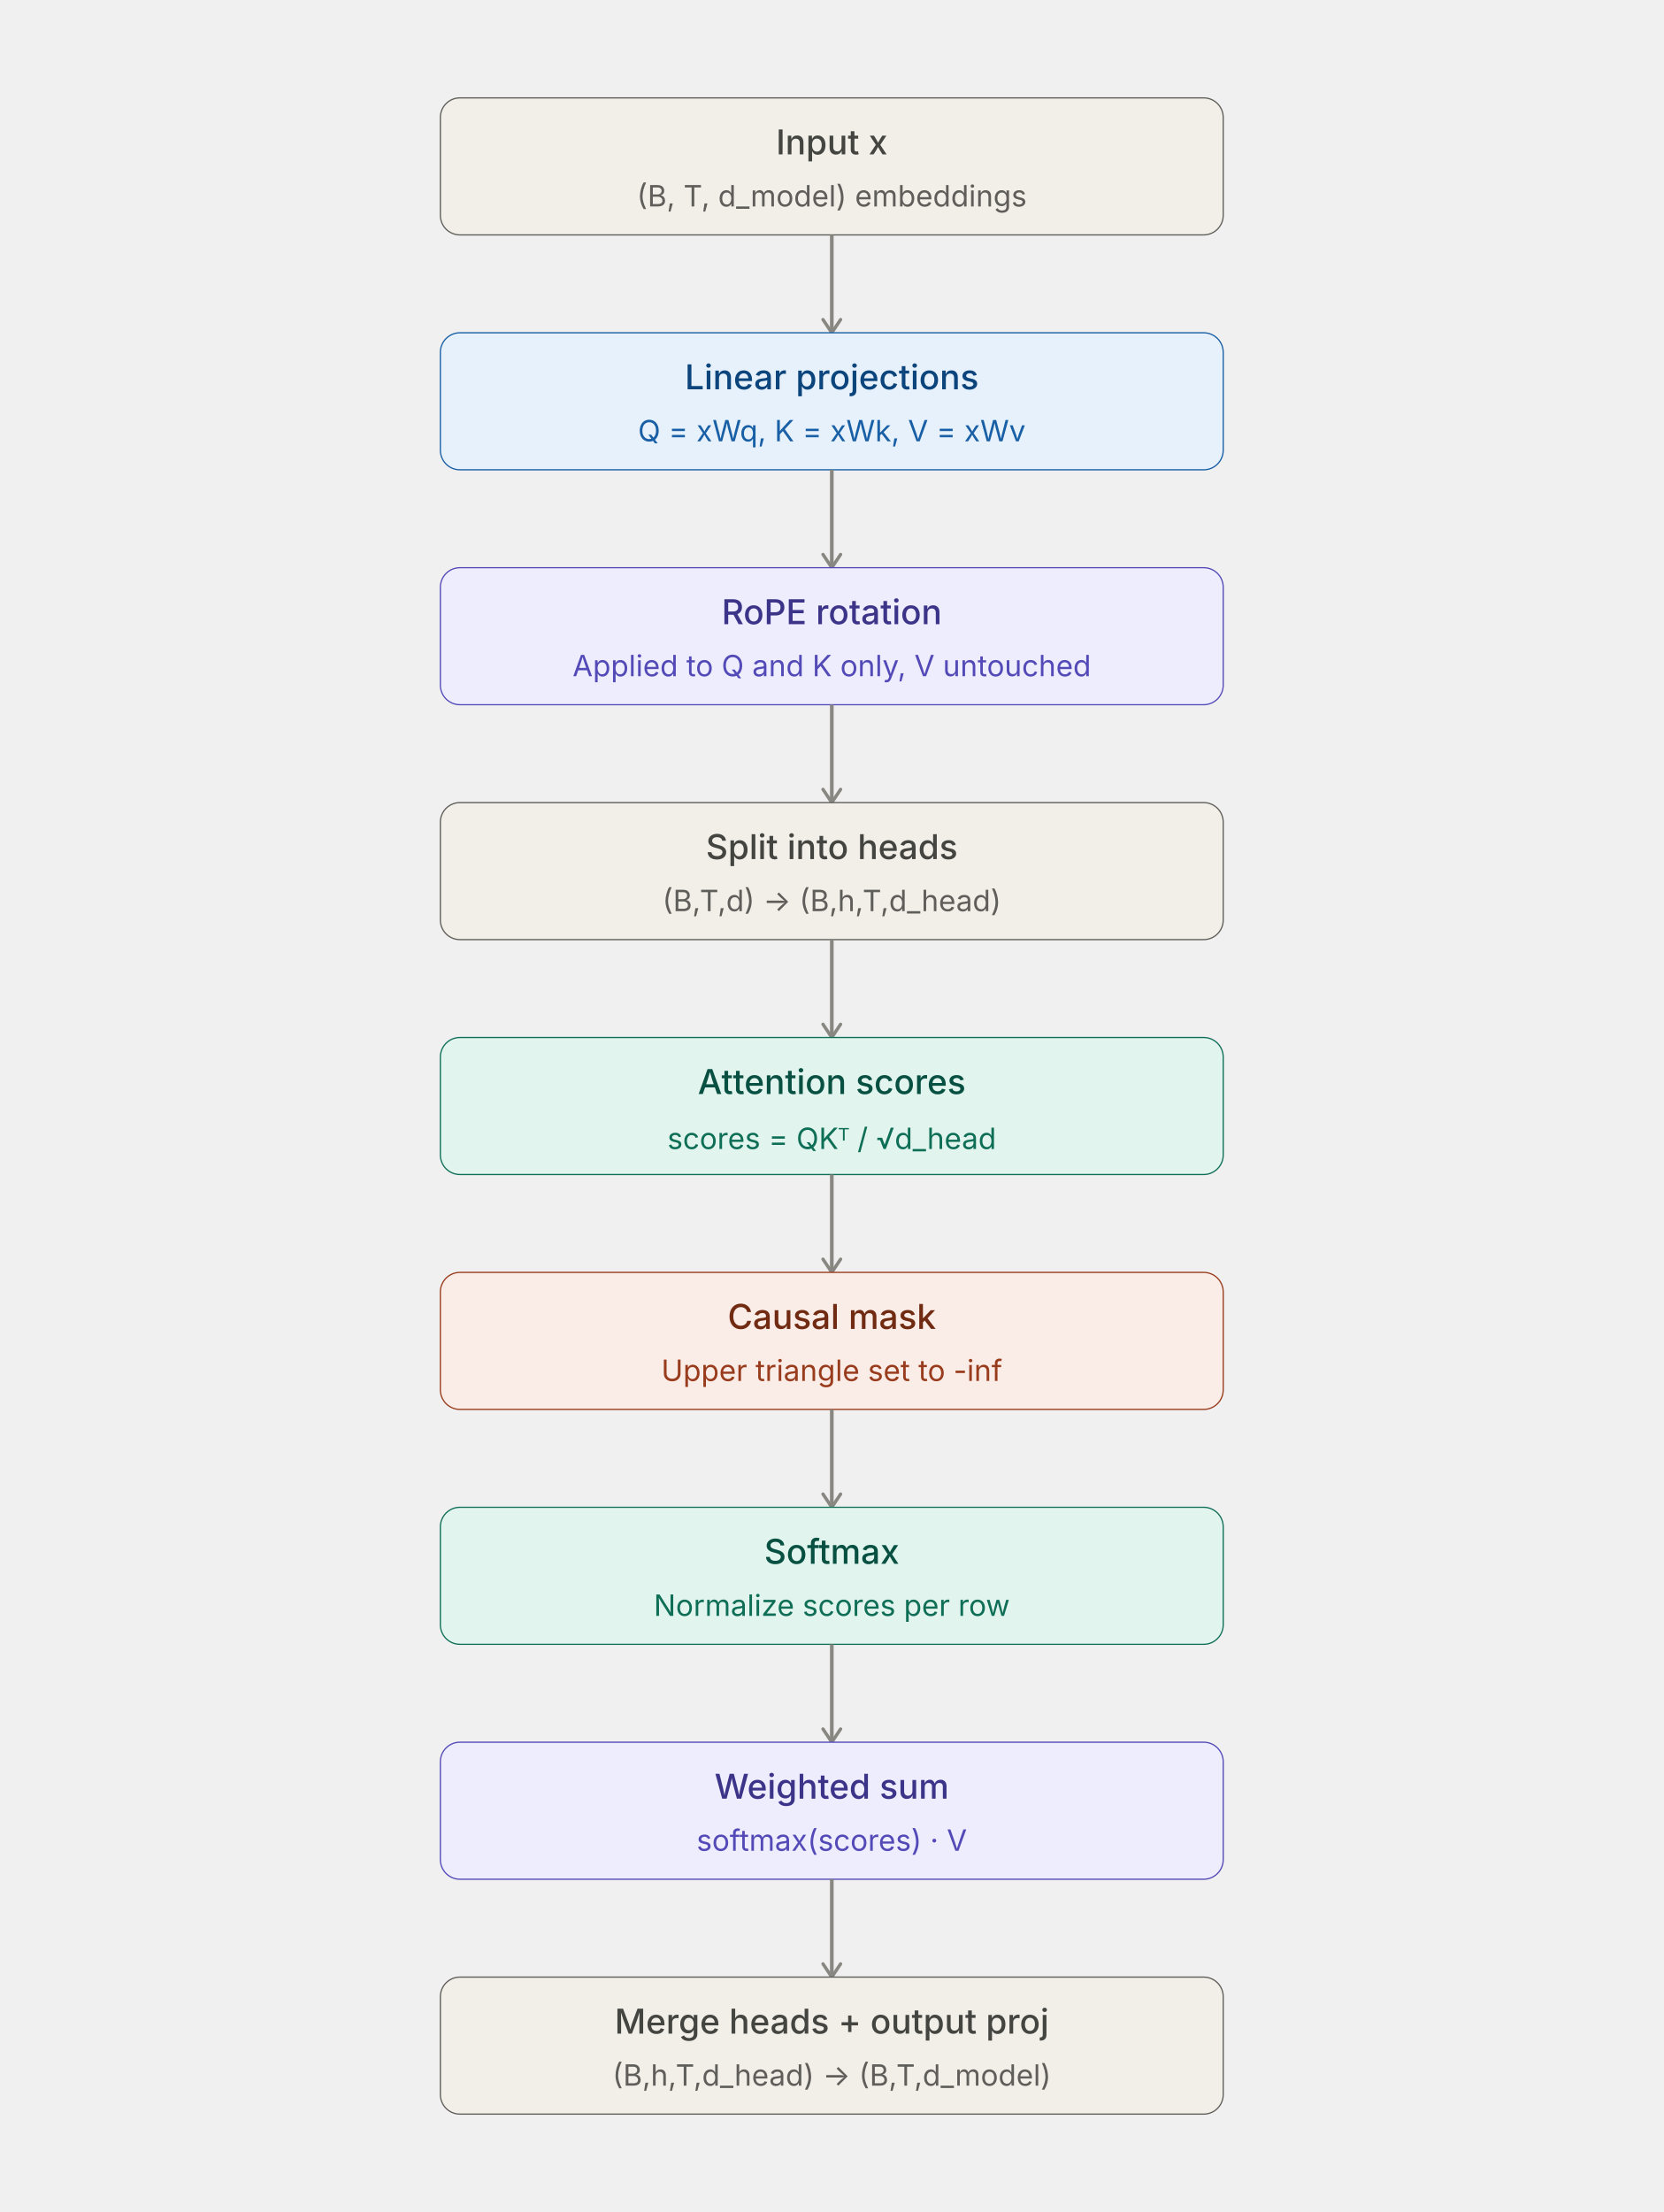
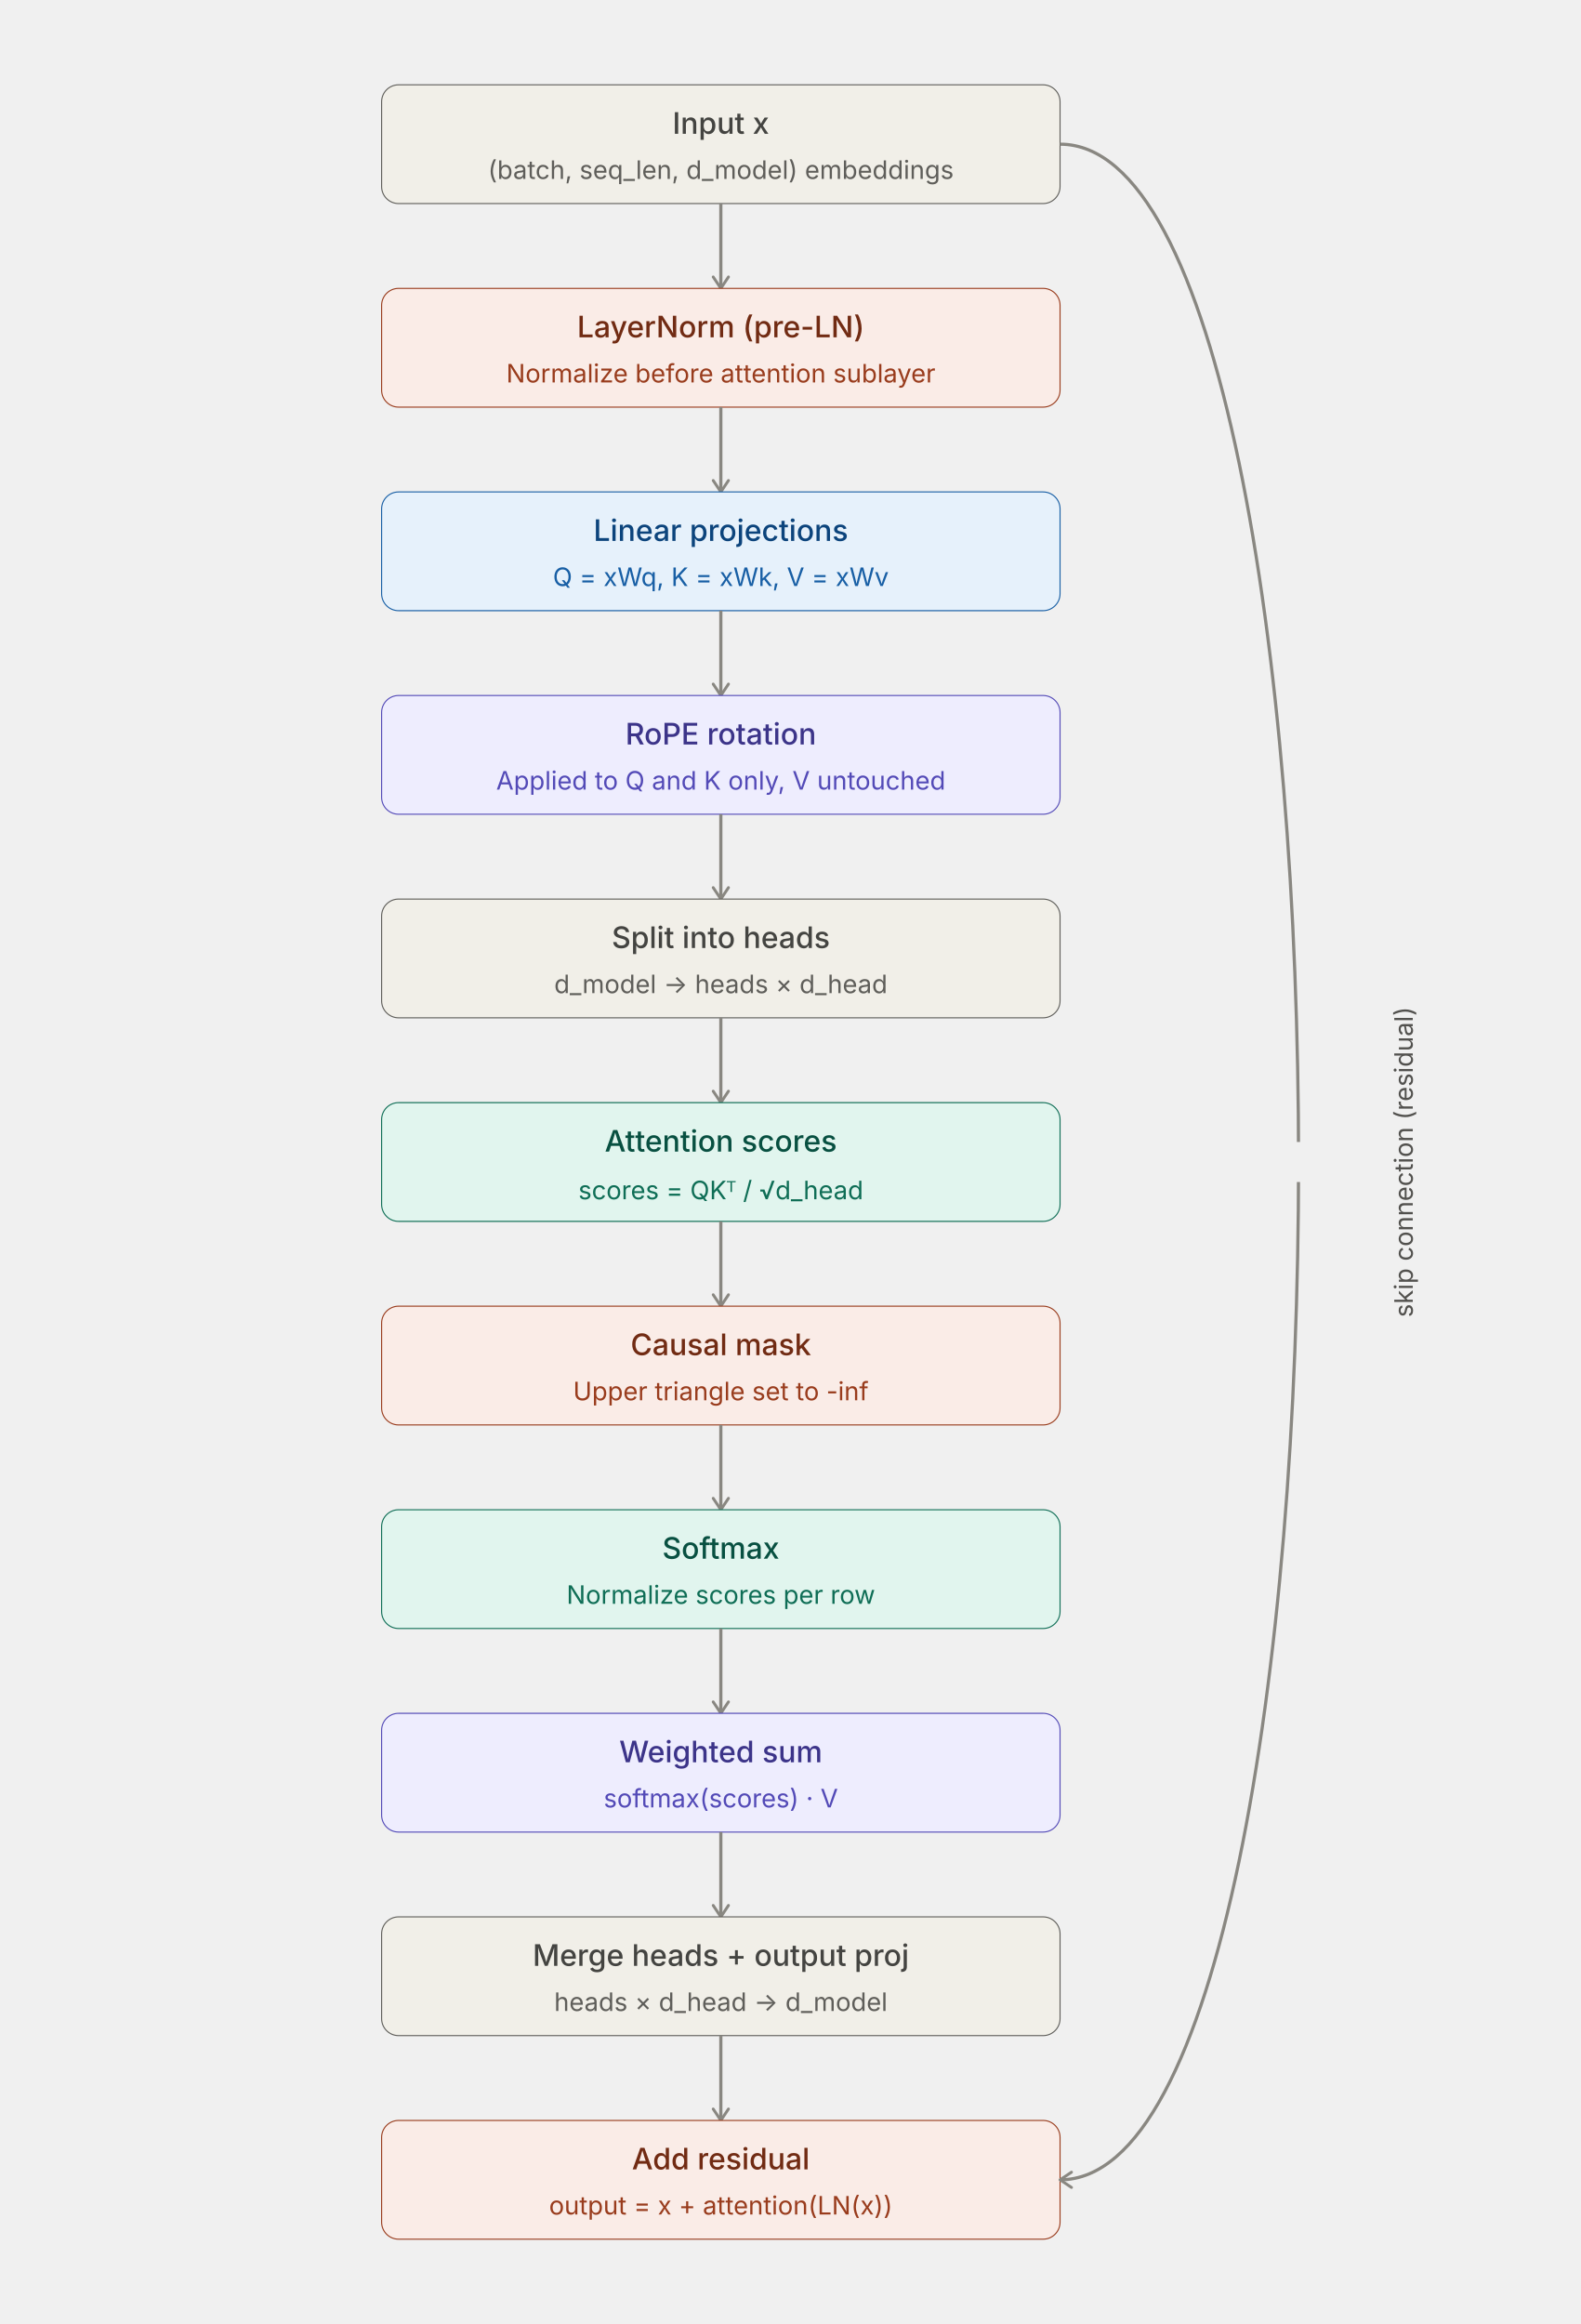
- <svg xmlns="http://www.w3.org/2000/svg" width="100%" viewBox="0 0 680 904" role="img" style="">
+ <svg xmlns="http://www.w3.org/2000/svg" width="100%" viewBox="0 0 745.49 1096" role="img" style="">
  <defs>
    <marker id="arrow" viewBox="0 0 10 10" refX="8" refY="5" markerWidth="6" markerHeight="6" orient="auto-start-reverse">
      <path d="M2 1L8 5L2 9" fill="none" stroke="context-stroke" stroke-width="1.5" stroke-linecap="round" stroke-linejoin="round" />
    </marker>
+     <mask id="imagine-text-gaps-kqbq2b" maskUnits="userSpaceOnUse">
+       <rect x="0" y="0" width="745.49" height="1096" fill="white" />
+       <rect x="312.698" y="47.189" width="54.774" height="21.639" fill="black" rx="2" />
+       <rect x="227.43" y="70.573" width="225.816" height="18.854" fill="black" rx="2" />
+       <rect x="268.253" y="143.189" width="143.493" height="21.639" fill="black" rx="2" />
+       <rect x="234.831" y="166.573" width="210.337" height="20.711" fill="black" rx="2" />
+       <rect x="275.647" y="239.189" width="129.044" height="21.639" fill="black" rx="2" />
+       <rect x="259.704" y="262.573" width="160.593" height="18.854" fill="black" rx="2" />
+       <rect x="290.256" y="335.189" width="99.488" height="21.639" fill="black" rx="2" />
+       <rect x="231.464" y="358.573" width="217.072" height="20.711" fill="black" rx="2" />
+       <rect x="284.829" y="431.189" width="110.679" height="21.639" fill="black" rx="2" />
+       <rect x="260.227" y="454.573" width="159.546" height="18.854" fill="black" rx="2" />
+       <rect x="280.238" y="527.189" width="119.862" height="21.639" fill="black" rx="2" />
+       <rect x="270.473" y="549.645" width="139.054" height="20.711" fill="black" rx="2" />
+       <rect x="294.121" y="623.189" width="92.23" height="21.639" fill="black" rx="2" />
+       <rect x="266.937" y="646.573" width="147.207" height="18.854" fill="black" rx="2" />
+       <rect x="307.845" y="719.189" width="64.48" height="21.639" fill="black" rx="2" />
+       <rect x="264.438" y="742.573" width="151.798" height="18.854" fill="black" rx="2" />
+       <rect x="288.526" y="815.189" width="102.948" height="21.639" fill="black" rx="2" />
+       <rect x="280.626" y="838.573" width="119.626" height="18.854" fill="black" rx="2" />
+       <rect x="248.099" y="911.189" width="183.802" height="21.639" fill="black" rx="2" />
+       <rect x="260.227" y="934.573" width="159.546" height="18.854" fill="black" rx="2" />
+       <rect x="294.206" y="1007.189" width="91.588" height="21.639" fill="black" rx="2" />
+       <rect x="253.112" y="1030.573" width="173.776" height="18.854" fill="black" rx="2" />
+       <rect x="584.506" y="538.573" width="154.989" height="18.854" fill="black" rx="2" />
+     </mask>
  </defs>
  <g style="fill:rgb(0, 0, 0);stroke:none;color:rgb(11, 11, 11);stroke-width:1px;stroke-linecap:butt;stroke-linejoin:miter;opacity:1;font-family:&quot;anthropic-sans&quot;, -apple-system, BlinkMacSystemFont, &quot;Segoe UI&quot;, sans-serif;font-size:16px;font-weight:400;text-anchor:start;dominant-baseline:auto">
    <rect x="180" y="40" width="320" height="56" rx="8" stroke-width="0.5" style="fill:rgb(241, 239, 232);stroke:rgb(95, 94, 90);color:rgb(11, 11, 11);stroke-width:0.5px;stroke-linecap:butt;stroke-linejoin:miter;opacity:1;font-family:&quot;anthropic-sans&quot;, -apple-system, BlinkMacSystemFont, &quot;Segoe UI&quot;, sans-serif;font-size:16px;font-weight:400;text-anchor:start;dominant-baseline:auto" />
    <text x="340" y="58" text-anchor="middle" dominant-baseline="central" style="fill:rgb(68, 68, 65);stroke:none;color:rgb(11, 11, 11);stroke-width:1px;stroke-linecap:butt;stroke-linejoin:miter;opacity:1;font-family:&quot;anthropic-sans&quot;, -apple-system, BlinkMacSystemFont, &quot;Segoe UI&quot;, sans-serif;font-size:14px;font-weight:500;text-anchor:middle;dominant-baseline:central">Input x</text>
-     <text x="340" y="80" text-anchor="middle" dominant-baseline="central" style="fill:rgb(95, 94, 90);stroke:none;color:rgb(11, 11, 11);stroke-width:1px;stroke-linecap:butt;stroke-linejoin:miter;opacity:1;font-family:&quot;anthropic-sans&quot;, -apple-system, BlinkMacSystemFont, &quot;Segoe UI&quot;, sans-serif;font-size:12px;font-weight:400;text-anchor:middle;dominant-baseline:central">(B, T, d_model) embeddings</text>
+     <text x="340" y="80" text-anchor="middle" dominant-baseline="central" style="fill:rgb(95, 94, 90);stroke:none;color:rgb(11, 11, 11);stroke-width:1px;stroke-linecap:butt;stroke-linejoin:miter;opacity:1;font-family:&quot;anthropic-sans&quot;, -apple-system, BlinkMacSystemFont, &quot;Segoe UI&quot;, sans-serif;font-size:12px;font-weight:400;text-anchor:middle;dominant-baseline:central">(batch, seq_len, d_model) embeddings</text>
  </g>
  <line x1="340" y1="96" x2="340" y2="136" marker-end="url(#arrow)" style="fill:none;stroke:rgb(137, 135, 129);color:rgb(11, 11, 11);stroke-width:1.5px;stroke-linecap:butt;stroke-linejoin:miter;opacity:1;font-family:&quot;anthropic-sans&quot;, -apple-system, BlinkMacSystemFont, &quot;Segoe UI&quot;, sans-serif;font-size:16px;font-weight:400;text-anchor:start;dominant-baseline:auto" />
  <g style="fill:rgb(0, 0, 0);stroke:none;color:rgb(11, 11, 11);stroke-width:1px;stroke-linecap:butt;stroke-linejoin:miter;opacity:1;font-family:&quot;anthropic-sans&quot;, -apple-system, BlinkMacSystemFont, &quot;Segoe UI&quot;, sans-serif;font-size:16px;font-weight:400;text-anchor:start;dominant-baseline:auto">
-     <rect x="180" y="136" width="320" height="56" rx="8" stroke-width="0.5" style="fill:rgb(230, 241, 251);stroke:rgb(24, 95, 165);color:rgb(11, 11, 11);stroke-width:0.5px;stroke-linecap:butt;stroke-linejoin:miter;opacity:1;font-family:&quot;anthropic-sans&quot;, -apple-system, BlinkMacSystemFont, &quot;Segoe UI&quot;, sans-serif;font-size:16px;font-weight:400;text-anchor:start;dominant-baseline:auto" />
-     <text x="340" y="154" text-anchor="middle" dominant-baseline="central" style="fill:rgb(12, 68, 124);stroke:none;color:rgb(11, 11, 11);stroke-width:1px;stroke-linecap:butt;stroke-linejoin:miter;opacity:1;font-family:&quot;anthropic-sans&quot;, -apple-system, BlinkMacSystemFont, &quot;Segoe UI&quot;, sans-serif;font-size:14px;font-weight:500;text-anchor:middle;dominant-baseline:central">Linear projections</text>
-     <text x="340" y="176" text-anchor="middle" dominant-baseline="central" style="fill:rgb(24, 95, 165);stroke:none;color:rgb(11, 11, 11);stroke-width:1px;stroke-linecap:butt;stroke-linejoin:miter;opacity:1;font-family:&quot;anthropic-sans&quot;, -apple-system, BlinkMacSystemFont, &quot;Segoe UI&quot;, sans-serif;font-size:12px;font-weight:400;text-anchor:middle;dominant-baseline:central">Q = xWq, K = xWk, V = xWv</text>
+     <rect x="180" y="136" width="320" height="56" rx="8" stroke-width="0.5" style="fill:rgb(250, 236, 231);stroke:rgb(153, 60, 29);color:rgb(11, 11, 11);stroke-width:0.5px;stroke-linecap:butt;stroke-linejoin:miter;opacity:1;font-family:&quot;anthropic-sans&quot;, -apple-system, BlinkMacSystemFont, &quot;Segoe UI&quot;, sans-serif;font-size:16px;font-weight:400;text-anchor:start;dominant-baseline:auto" />
+     <text x="340" y="154" text-anchor="middle" dominant-baseline="central" style="fill:rgb(113, 43, 19);stroke:none;color:rgb(11, 11, 11);stroke-width:1px;stroke-linecap:butt;stroke-linejoin:miter;opacity:1;font-family:&quot;anthropic-sans&quot;, -apple-system, BlinkMacSystemFont, &quot;Segoe UI&quot;, sans-serif;font-size:14px;font-weight:500;text-anchor:middle;dominant-baseline:central">LayerNorm (pre-LN)</text>
+     <text x="340" y="176" text-anchor="middle" dominant-baseline="central" style="fill:rgb(153, 60, 29);stroke:none;color:rgb(11, 11, 11);stroke-width:1px;stroke-linecap:butt;stroke-linejoin:miter;opacity:1;font-family:&quot;anthropic-sans&quot;, -apple-system, BlinkMacSystemFont, &quot;Segoe UI&quot;, sans-serif;font-size:12px;font-weight:400;text-anchor:middle;dominant-baseline:central">Normalize before attention sublayer</text>
  </g>
  <line x1="340" y1="192" x2="340" y2="232" marker-end="url(#arrow)" style="fill:none;stroke:rgb(137, 135, 129);color:rgb(11, 11, 11);stroke-width:1.5px;stroke-linecap:butt;stroke-linejoin:miter;opacity:1;font-family:&quot;anthropic-sans&quot;, -apple-system, BlinkMacSystemFont, &quot;Segoe UI&quot;, sans-serif;font-size:16px;font-weight:400;text-anchor:start;dominant-baseline:auto" />
  <g style="fill:rgb(0, 0, 0);stroke:none;color:rgb(11, 11, 11);stroke-width:1px;stroke-linecap:butt;stroke-linejoin:miter;opacity:1;font-family:&quot;anthropic-sans&quot;, -apple-system, BlinkMacSystemFont, &quot;Segoe UI&quot;, sans-serif;font-size:16px;font-weight:400;text-anchor:start;dominant-baseline:auto">
-     <rect x="180" y="232" width="320" height="56" rx="8" stroke-width="0.5" style="fill:rgb(238, 237, 254);stroke:rgb(83, 74, 183);color:rgb(11, 11, 11);stroke-width:0.5px;stroke-linecap:butt;stroke-linejoin:miter;opacity:1;font-family:&quot;anthropic-sans&quot;, -apple-system, BlinkMacSystemFont, &quot;Segoe UI&quot;, sans-serif;font-size:16px;font-weight:400;text-anchor:start;dominant-baseline:auto" />
-     <text x="340" y="250" text-anchor="middle" dominant-baseline="central" style="fill:rgb(60, 52, 137);stroke:none;color:rgb(11, 11, 11);stroke-width:1px;stroke-linecap:butt;stroke-linejoin:miter;opacity:1;font-family:&quot;anthropic-sans&quot;, -apple-system, BlinkMacSystemFont, &quot;Segoe UI&quot;, sans-serif;font-size:14px;font-weight:500;text-anchor:middle;dominant-baseline:central">RoPE rotation</text>
-     <text x="340" y="272" text-anchor="middle" dominant-baseline="central" style="fill:rgb(83, 74, 183);stroke:none;color:rgb(11, 11, 11);stroke-width:1px;stroke-linecap:butt;stroke-linejoin:miter;opacity:1;font-family:&quot;anthropic-sans&quot;, -apple-system, BlinkMacSystemFont, &quot;Segoe UI&quot;, sans-serif;font-size:12px;font-weight:400;text-anchor:middle;dominant-baseline:central">Applied to Q and K only, V untouched</text>
+     <rect x="180" y="232" width="320" height="56" rx="8" stroke-width="0.5" style="fill:rgb(230, 241, 251);stroke:rgb(24, 95, 165);color:rgb(11, 11, 11);stroke-width:0.5px;stroke-linecap:butt;stroke-linejoin:miter;opacity:1;font-family:&quot;anthropic-sans&quot;, -apple-system, BlinkMacSystemFont, &quot;Segoe UI&quot;, sans-serif;font-size:16px;font-weight:400;text-anchor:start;dominant-baseline:auto" />
+     <text x="340" y="250" text-anchor="middle" dominant-baseline="central" style="fill:rgb(12, 68, 124);stroke:none;color:rgb(11, 11, 11);stroke-width:1px;stroke-linecap:butt;stroke-linejoin:miter;opacity:1;font-family:&quot;anthropic-sans&quot;, -apple-system, BlinkMacSystemFont, &quot;Segoe UI&quot;, sans-serif;font-size:14px;font-weight:500;text-anchor:middle;dominant-baseline:central">Linear projections</text>
+     <text x="340" y="272" text-anchor="middle" dominant-baseline="central" style="fill:rgb(24, 95, 165);stroke:none;color:rgb(11, 11, 11);stroke-width:1px;stroke-linecap:butt;stroke-linejoin:miter;opacity:1;font-family:&quot;anthropic-sans&quot;, -apple-system, BlinkMacSystemFont, &quot;Segoe UI&quot;, sans-serif;font-size:12px;font-weight:400;text-anchor:middle;dominant-baseline:central">Q = xWq, K = xWk, V = xWv</text>
  </g>
  <line x1="340" y1="288" x2="340" y2="328" marker-end="url(#arrow)" style="fill:none;stroke:rgb(137, 135, 129);color:rgb(11, 11, 11);stroke-width:1.5px;stroke-linecap:butt;stroke-linejoin:miter;opacity:1;font-family:&quot;anthropic-sans&quot;, -apple-system, BlinkMacSystemFont, &quot;Segoe UI&quot;, sans-serif;font-size:16px;font-weight:400;text-anchor:start;dominant-baseline:auto" />
  <g style="fill:rgb(0, 0, 0);stroke:none;color:rgb(11, 11, 11);stroke-width:1px;stroke-linecap:butt;stroke-linejoin:miter;opacity:1;font-family:&quot;anthropic-sans&quot;, -apple-system, BlinkMacSystemFont, &quot;Segoe UI&quot;, sans-serif;font-size:16px;font-weight:400;text-anchor:start;dominant-baseline:auto">
-     <rect x="180" y="328" width="320" height="56" rx="8" stroke-width="0.5" style="fill:rgb(241, 239, 232);stroke:rgb(95, 94, 90);color:rgb(11, 11, 11);stroke-width:0.5px;stroke-linecap:butt;stroke-linejoin:miter;opacity:1;font-family:&quot;anthropic-sans&quot;, -apple-system, BlinkMacSystemFont, &quot;Segoe UI&quot;, sans-serif;font-size:16px;font-weight:400;text-anchor:start;dominant-baseline:auto" />
-     <text x="340" y="346" text-anchor="middle" dominant-baseline="central" style="fill:rgb(68, 68, 65);stroke:none;color:rgb(11, 11, 11);stroke-width:1px;stroke-linecap:butt;stroke-linejoin:miter;opacity:1;font-family:&quot;anthropic-sans&quot;, -apple-system, BlinkMacSystemFont, &quot;Segoe UI&quot;, sans-serif;font-size:14px;font-weight:500;text-anchor:middle;dominant-baseline:central">Split into heads</text>
-     <text x="340" y="368" text-anchor="middle" dominant-baseline="central" style="fill:rgb(95, 94, 90);stroke:none;color:rgb(11, 11, 11);stroke-width:1px;stroke-linecap:butt;stroke-linejoin:miter;opacity:1;font-family:&quot;anthropic-sans&quot;, -apple-system, BlinkMacSystemFont, &quot;Segoe UI&quot;, sans-serif;font-size:12px;font-weight:400;text-anchor:middle;dominant-baseline:central">(B,T,d) → (B,h,T,d_head)</text>
+     <rect x="180" y="328" width="320" height="56" rx="8" stroke-width="0.5" style="fill:rgb(238, 237, 254);stroke:rgb(83, 74, 183);color:rgb(11, 11, 11);stroke-width:0.5px;stroke-linecap:butt;stroke-linejoin:miter;opacity:1;font-family:&quot;anthropic-sans&quot;, -apple-system, BlinkMacSystemFont, &quot;Segoe UI&quot;, sans-serif;font-size:16px;font-weight:400;text-anchor:start;dominant-baseline:auto" />
+     <text x="340" y="346" text-anchor="middle" dominant-baseline="central" style="fill:rgb(60, 52, 137);stroke:none;color:rgb(11, 11, 11);stroke-width:1px;stroke-linecap:butt;stroke-linejoin:miter;opacity:1;font-family:&quot;anthropic-sans&quot;, -apple-system, BlinkMacSystemFont, &quot;Segoe UI&quot;, sans-serif;font-size:14px;font-weight:500;text-anchor:middle;dominant-baseline:central">RoPE rotation</text>
+     <text x="340" y="368" text-anchor="middle" dominant-baseline="central" style="fill:rgb(83, 74, 183);stroke:none;color:rgb(11, 11, 11);stroke-width:1px;stroke-linecap:butt;stroke-linejoin:miter;opacity:1;font-family:&quot;anthropic-sans&quot;, -apple-system, BlinkMacSystemFont, &quot;Segoe UI&quot;, sans-serif;font-size:12px;font-weight:400;text-anchor:middle;dominant-baseline:central">Applied to Q and K only, V untouched</text>
  </g>
  <line x1="340" y1="384" x2="340" y2="424" marker-end="url(#arrow)" style="fill:none;stroke:rgb(137, 135, 129);color:rgb(11, 11, 11);stroke-width:1.5px;stroke-linecap:butt;stroke-linejoin:miter;opacity:1;font-family:&quot;anthropic-sans&quot;, -apple-system, BlinkMacSystemFont, &quot;Segoe UI&quot;, sans-serif;font-size:16px;font-weight:400;text-anchor:start;dominant-baseline:auto" />
  <g style="fill:rgb(0, 0, 0);stroke:none;color:rgb(11, 11, 11);stroke-width:1px;stroke-linecap:butt;stroke-linejoin:miter;opacity:1;font-family:&quot;anthropic-sans&quot;, -apple-system, BlinkMacSystemFont, &quot;Segoe UI&quot;, sans-serif;font-size:16px;font-weight:400;text-anchor:start;dominant-baseline:auto">
-     <rect x="180" y="424" width="320" height="56" rx="8" stroke-width="0.5" style="fill:rgb(225, 245, 238);stroke:rgb(15, 110, 86);color:rgb(11, 11, 11);stroke-width:0.5px;stroke-linecap:butt;stroke-linejoin:miter;opacity:1;font-family:&quot;anthropic-sans&quot;, -apple-system, BlinkMacSystemFont, &quot;Segoe UI&quot;, sans-serif;font-size:16px;font-weight:400;text-anchor:start;dominant-baseline:auto" />
-     <text x="340" y="442" text-anchor="middle" dominant-baseline="central" style="fill:rgb(8, 80, 65);stroke:none;color:rgb(11, 11, 11);stroke-width:1px;stroke-linecap:butt;stroke-linejoin:miter;opacity:1;font-family:&quot;anthropic-sans&quot;, -apple-system, BlinkMacSystemFont, &quot;Segoe UI&quot;, sans-serif;font-size:14px;font-weight:500;text-anchor:middle;dominant-baseline:central">Attention scores</text>
-     <text x="340" y="464" text-anchor="middle" dominant-baseline="central" style="fill:rgb(15, 110, 86);stroke:none;color:rgb(11, 11, 11);stroke-width:1px;stroke-linecap:butt;stroke-linejoin:miter;opacity:1;font-family:&quot;anthropic-sans&quot;, -apple-system, BlinkMacSystemFont, &quot;Segoe UI&quot;, sans-serif;font-size:12px;font-weight:400;text-anchor:middle;dominant-baseline:central">scores = QKᵀ / √d_head</text>
+     <rect x="180" y="424" width="320" height="56" rx="8" stroke-width="0.5" style="fill:rgb(241, 239, 232);stroke:rgb(95, 94, 90);color:rgb(11, 11, 11);stroke-width:0.5px;stroke-linecap:butt;stroke-linejoin:miter;opacity:1;font-family:&quot;anthropic-sans&quot;, -apple-system, BlinkMacSystemFont, &quot;Segoe UI&quot;, sans-serif;font-size:16px;font-weight:400;text-anchor:start;dominant-baseline:auto" />
+     <text x="340" y="442" text-anchor="middle" dominant-baseline="central" style="fill:rgb(68, 68, 65);stroke:none;color:rgb(11, 11, 11);stroke-width:1px;stroke-linecap:butt;stroke-linejoin:miter;opacity:1;font-family:&quot;anthropic-sans&quot;, -apple-system, BlinkMacSystemFont, &quot;Segoe UI&quot;, sans-serif;font-size:14px;font-weight:500;text-anchor:middle;dominant-baseline:central">Split into heads</text>
+     <text x="340" y="464" text-anchor="middle" dominant-baseline="central" style="fill:rgb(95, 94, 90);stroke:none;color:rgb(11, 11, 11);stroke-width:1px;stroke-linecap:butt;stroke-linejoin:miter;opacity:1;font-family:&quot;anthropic-sans&quot;, -apple-system, BlinkMacSystemFont, &quot;Segoe UI&quot;, sans-serif;font-size:12px;font-weight:400;text-anchor:middle;dominant-baseline:central">d_model → heads × d_head</text>
  </g>
  <line x1="340" y1="480" x2="340" y2="520" marker-end="url(#arrow)" style="fill:none;stroke:rgb(137, 135, 129);color:rgb(11, 11, 11);stroke-width:1.5px;stroke-linecap:butt;stroke-linejoin:miter;opacity:1;font-family:&quot;anthropic-sans&quot;, -apple-system, BlinkMacSystemFont, &quot;Segoe UI&quot;, sans-serif;font-size:16px;font-weight:400;text-anchor:start;dominant-baseline:auto" />
  <g style="fill:rgb(0, 0, 0);stroke:none;color:rgb(11, 11, 11);stroke-width:1px;stroke-linecap:butt;stroke-linejoin:miter;opacity:1;font-family:&quot;anthropic-sans&quot;, -apple-system, BlinkMacSystemFont, &quot;Segoe UI&quot;, sans-serif;font-size:16px;font-weight:400;text-anchor:start;dominant-baseline:auto">
-     <rect x="180" y="520" width="320" height="56" rx="8" stroke-width="0.5" style="fill:rgb(250, 236, 231);stroke:rgb(153, 60, 29);color:rgb(11, 11, 11);stroke-width:0.5px;stroke-linecap:butt;stroke-linejoin:miter;opacity:1;font-family:&quot;anthropic-sans&quot;, -apple-system, BlinkMacSystemFont, &quot;Segoe UI&quot;, sans-serif;font-size:16px;font-weight:400;text-anchor:start;dominant-baseline:auto" />
-     <text x="340" y="538" text-anchor="middle" dominant-baseline="central" style="fill:rgb(113, 43, 19);stroke:none;color:rgb(11, 11, 11);stroke-width:1px;stroke-linecap:butt;stroke-linejoin:miter;opacity:1;font-family:&quot;anthropic-sans&quot;, -apple-system, BlinkMacSystemFont, &quot;Segoe UI&quot;, sans-serif;font-size:14px;font-weight:500;text-anchor:middle;dominant-baseline:central">Causal mask</text>
-     <text x="340" y="560" text-anchor="middle" dominant-baseline="central" style="fill:rgb(153, 60, 29);stroke:none;color:rgb(11, 11, 11);stroke-width:1px;stroke-linecap:butt;stroke-linejoin:miter;opacity:1;font-family:&quot;anthropic-sans&quot;, -apple-system, BlinkMacSystemFont, &quot;Segoe UI&quot;, sans-serif;font-size:12px;font-weight:400;text-anchor:middle;dominant-baseline:central">Upper triangle set to -inf</text>
+     <rect x="180" y="520" width="320" height="56" rx="8" stroke-width="0.5" style="fill:rgb(225, 245, 238);stroke:rgb(15, 110, 86);color:rgb(11, 11, 11);stroke-width:0.5px;stroke-linecap:butt;stroke-linejoin:miter;opacity:1;font-family:&quot;anthropic-sans&quot;, -apple-system, BlinkMacSystemFont, &quot;Segoe UI&quot;, sans-serif;font-size:16px;font-weight:400;text-anchor:start;dominant-baseline:auto" />
+     <text x="340" y="538" text-anchor="middle" dominant-baseline="central" style="fill:rgb(8, 80, 65);stroke:none;color:rgb(11, 11, 11);stroke-width:1px;stroke-linecap:butt;stroke-linejoin:miter;opacity:1;font-family:&quot;anthropic-sans&quot;, -apple-system, BlinkMacSystemFont, &quot;Segoe UI&quot;, sans-serif;font-size:14px;font-weight:500;text-anchor:middle;dominant-baseline:central">Attention scores</text>
+     <text x="340" y="560" text-anchor="middle" dominant-baseline="central" style="fill:rgb(15, 110, 86);stroke:none;color:rgb(11, 11, 11);stroke-width:1px;stroke-linecap:butt;stroke-linejoin:miter;opacity:1;font-family:&quot;anthropic-sans&quot;, -apple-system, BlinkMacSystemFont, &quot;Segoe UI&quot;, sans-serif;font-size:12px;font-weight:400;text-anchor:middle;dominant-baseline:central">scores = QKᵀ / √d_head</text>
  </g>
  <line x1="340" y1="576" x2="340" y2="616" marker-end="url(#arrow)" style="fill:none;stroke:rgb(137, 135, 129);color:rgb(11, 11, 11);stroke-width:1.5px;stroke-linecap:butt;stroke-linejoin:miter;opacity:1;font-family:&quot;anthropic-sans&quot;, -apple-system, BlinkMacSystemFont, &quot;Segoe UI&quot;, sans-serif;font-size:16px;font-weight:400;text-anchor:start;dominant-baseline:auto" />
  <g style="fill:rgb(0, 0, 0);stroke:none;color:rgb(11, 11, 11);stroke-width:1px;stroke-linecap:butt;stroke-linejoin:miter;opacity:1;font-family:&quot;anthropic-sans&quot;, -apple-system, BlinkMacSystemFont, &quot;Segoe UI&quot;, sans-serif;font-size:16px;font-weight:400;text-anchor:start;dominant-baseline:auto">
-     <rect x="180" y="616" width="320" height="56" rx="8" stroke-width="0.5" style="fill:rgb(225, 245, 238);stroke:rgb(15, 110, 86);color:rgb(11, 11, 11);stroke-width:0.5px;stroke-linecap:butt;stroke-linejoin:miter;opacity:1;font-family:&quot;anthropic-sans&quot;, -apple-system, BlinkMacSystemFont, &quot;Segoe UI&quot;, sans-serif;font-size:16px;font-weight:400;text-anchor:start;dominant-baseline:auto" />
-     <text x="340" y="634" text-anchor="middle" dominant-baseline="central" style="fill:rgb(8, 80, 65);stroke:none;color:rgb(11, 11, 11);stroke-width:1px;stroke-linecap:butt;stroke-linejoin:miter;opacity:1;font-family:&quot;anthropic-sans&quot;, -apple-system, BlinkMacSystemFont, &quot;Segoe UI&quot;, sans-serif;font-size:14px;font-weight:500;text-anchor:middle;dominant-baseline:central">Softmax</text>
-     <text x="340" y="656" text-anchor="middle" dominant-baseline="central" style="fill:rgb(15, 110, 86);stroke:none;color:rgb(11, 11, 11);stroke-width:1px;stroke-linecap:butt;stroke-linejoin:miter;opacity:1;font-family:&quot;anthropic-sans&quot;, -apple-system, BlinkMacSystemFont, &quot;Segoe UI&quot;, sans-serif;font-size:12px;font-weight:400;text-anchor:middle;dominant-baseline:central">Normalize scores per row</text>
+     <rect x="180" y="616" width="320" height="56" rx="8" stroke-width="0.5" style="fill:rgb(250, 236, 231);stroke:rgb(153, 60, 29);color:rgb(11, 11, 11);stroke-width:0.5px;stroke-linecap:butt;stroke-linejoin:miter;opacity:1;font-family:&quot;anthropic-sans&quot;, -apple-system, BlinkMacSystemFont, &quot;Segoe UI&quot;, sans-serif;font-size:16px;font-weight:400;text-anchor:start;dominant-baseline:auto" />
+     <text x="340" y="634" text-anchor="middle" dominant-baseline="central" style="fill:rgb(113, 43, 19);stroke:none;color:rgb(11, 11, 11);stroke-width:1px;stroke-linecap:butt;stroke-linejoin:miter;opacity:1;font-family:&quot;anthropic-sans&quot;, -apple-system, BlinkMacSystemFont, &quot;Segoe UI&quot;, sans-serif;font-size:14px;font-weight:500;text-anchor:middle;dominant-baseline:central">Causal mask</text>
+     <text x="340" y="656" text-anchor="middle" dominant-baseline="central" style="fill:rgb(153, 60, 29);stroke:none;color:rgb(11, 11, 11);stroke-width:1px;stroke-linecap:butt;stroke-linejoin:miter;opacity:1;font-family:&quot;anthropic-sans&quot;, -apple-system, BlinkMacSystemFont, &quot;Segoe UI&quot;, sans-serif;font-size:12px;font-weight:400;text-anchor:middle;dominant-baseline:central">Upper triangle set to -inf</text>
  </g>
  <line x1="340" y1="672" x2="340" y2="712" marker-end="url(#arrow)" style="fill:none;stroke:rgb(137, 135, 129);color:rgb(11, 11, 11);stroke-width:1.5px;stroke-linecap:butt;stroke-linejoin:miter;opacity:1;font-family:&quot;anthropic-sans&quot;, -apple-system, BlinkMacSystemFont, &quot;Segoe UI&quot;, sans-serif;font-size:16px;font-weight:400;text-anchor:start;dominant-baseline:auto" />
  <g style="fill:rgb(0, 0, 0);stroke:none;color:rgb(11, 11, 11);stroke-width:1px;stroke-linecap:butt;stroke-linejoin:miter;opacity:1;font-family:&quot;anthropic-sans&quot;, -apple-system, BlinkMacSystemFont, &quot;Segoe UI&quot;, sans-serif;font-size:16px;font-weight:400;text-anchor:start;dominant-baseline:auto">
-     <rect x="180" y="712" width="320" height="56" rx="8" stroke-width="0.5" style="fill:rgb(238, 237, 254);stroke:rgb(83, 74, 183);color:rgb(11, 11, 11);stroke-width:0.5px;stroke-linecap:butt;stroke-linejoin:miter;opacity:1;font-family:&quot;anthropic-sans&quot;, -apple-system, BlinkMacSystemFont, &quot;Segoe UI&quot;, sans-serif;font-size:16px;font-weight:400;text-anchor:start;dominant-baseline:auto" />
-     <text x="340" y="730" text-anchor="middle" dominant-baseline="central" style="fill:rgb(60, 52, 137);stroke:none;color:rgb(11, 11, 11);stroke-width:1px;stroke-linecap:butt;stroke-linejoin:miter;opacity:1;font-family:&quot;anthropic-sans&quot;, -apple-system, BlinkMacSystemFont, &quot;Segoe UI&quot;, sans-serif;font-size:14px;font-weight:500;text-anchor:middle;dominant-baseline:central">Weighted sum</text>
-     <text x="340" y="752" text-anchor="middle" dominant-baseline="central" style="fill:rgb(83, 74, 183);stroke:none;color:rgb(11, 11, 11);stroke-width:1px;stroke-linecap:butt;stroke-linejoin:miter;opacity:1;font-family:&quot;anthropic-sans&quot;, -apple-system, BlinkMacSystemFont, &quot;Segoe UI&quot;, sans-serif;font-size:12px;font-weight:400;text-anchor:middle;dominant-baseline:central">softmax(scores) · V</text>
+     <rect x="180" y="712" width="320" height="56" rx="8" stroke-width="0.5" style="fill:rgb(225, 245, 238);stroke:rgb(15, 110, 86);color:rgb(11, 11, 11);stroke-width:0.5px;stroke-linecap:butt;stroke-linejoin:miter;opacity:1;font-family:&quot;anthropic-sans&quot;, -apple-system, BlinkMacSystemFont, &quot;Segoe UI&quot;, sans-serif;font-size:16px;font-weight:400;text-anchor:start;dominant-baseline:auto" />
+     <text x="340" y="730" text-anchor="middle" dominant-baseline="central" style="fill:rgb(8, 80, 65);stroke:none;color:rgb(11, 11, 11);stroke-width:1px;stroke-linecap:butt;stroke-linejoin:miter;opacity:1;font-family:&quot;anthropic-sans&quot;, -apple-system, BlinkMacSystemFont, &quot;Segoe UI&quot;, sans-serif;font-size:14px;font-weight:500;text-anchor:middle;dominant-baseline:central">Softmax</text>
+     <text x="340" y="752" text-anchor="middle" dominant-baseline="central" style="fill:rgb(15, 110, 86);stroke:none;color:rgb(11, 11, 11);stroke-width:1px;stroke-linecap:butt;stroke-linejoin:miter;opacity:1;font-family:&quot;anthropic-sans&quot;, -apple-system, BlinkMacSystemFont, &quot;Segoe UI&quot;, sans-serif;font-size:12px;font-weight:400;text-anchor:middle;dominant-baseline:central">Normalize scores per row</text>
  </g>
  <line x1="340" y1="768" x2="340" y2="808" marker-end="url(#arrow)" style="fill:none;stroke:rgb(137, 135, 129);color:rgb(11, 11, 11);stroke-width:1.5px;stroke-linecap:butt;stroke-linejoin:miter;opacity:1;font-family:&quot;anthropic-sans&quot;, -apple-system, BlinkMacSystemFont, &quot;Segoe UI&quot;, sans-serif;font-size:16px;font-weight:400;text-anchor:start;dominant-baseline:auto" />
  <g style="fill:rgb(0, 0, 0);stroke:none;color:rgb(11, 11, 11);stroke-width:1px;stroke-linecap:butt;stroke-linejoin:miter;opacity:1;font-family:&quot;anthropic-sans&quot;, -apple-system, BlinkMacSystemFont, &quot;Segoe UI&quot;, sans-serif;font-size:16px;font-weight:400;text-anchor:start;dominant-baseline:auto">
-     <rect x="180" y="808" width="320" height="56" rx="8" stroke-width="0.5" style="fill:rgb(241, 239, 232);stroke:rgb(95, 94, 90);color:rgb(11, 11, 11);stroke-width:0.5px;stroke-linecap:butt;stroke-linejoin:miter;opacity:1;font-family:&quot;anthropic-sans&quot;, -apple-system, BlinkMacSystemFont, &quot;Segoe UI&quot;, sans-serif;font-size:16px;font-weight:400;text-anchor:start;dominant-baseline:auto" />
-     <text x="340" y="826" text-anchor="middle" dominant-baseline="central" style="fill:rgb(68, 68, 65);stroke:none;color:rgb(11, 11, 11);stroke-width:1px;stroke-linecap:butt;stroke-linejoin:miter;opacity:1;font-family:&quot;anthropic-sans&quot;, -apple-system, BlinkMacSystemFont, &quot;Segoe UI&quot;, sans-serif;font-size:14px;font-weight:500;text-anchor:middle;dominant-baseline:central">Merge heads + output proj</text>
-     <text x="340" y="848" text-anchor="middle" dominant-baseline="central" style="fill:rgb(95, 94, 90);stroke:none;color:rgb(11, 11, 11);stroke-width:1px;stroke-linecap:butt;stroke-linejoin:miter;opacity:1;font-family:&quot;anthropic-sans&quot;, -apple-system, BlinkMacSystemFont, &quot;Segoe UI&quot;, sans-serif;font-size:12px;font-weight:400;text-anchor:middle;dominant-baseline:central">(B,h,T,d_head) → (B,T,d_model)</text>
+     <rect x="180" y="808" width="320" height="56" rx="8" stroke-width="0.5" style="fill:rgb(238, 237, 254);stroke:rgb(83, 74, 183);color:rgb(11, 11, 11);stroke-width:0.5px;stroke-linecap:butt;stroke-linejoin:miter;opacity:1;font-family:&quot;anthropic-sans&quot;, -apple-system, BlinkMacSystemFont, &quot;Segoe UI&quot;, sans-serif;font-size:16px;font-weight:400;text-anchor:start;dominant-baseline:auto" />
+     <text x="340" y="826" text-anchor="middle" dominant-baseline="central" style="fill:rgb(60, 52, 137);stroke:none;color:rgb(11, 11, 11);stroke-width:1px;stroke-linecap:butt;stroke-linejoin:miter;opacity:1;font-family:&quot;anthropic-sans&quot;, -apple-system, BlinkMacSystemFont, &quot;Segoe UI&quot;, sans-serif;font-size:14px;font-weight:500;text-anchor:middle;dominant-baseline:central">Weighted sum</text>
+     <text x="340" y="848" text-anchor="middle" dominant-baseline="central" style="fill:rgb(83, 74, 183);stroke:none;color:rgb(11, 11, 11);stroke-width:1px;stroke-linecap:butt;stroke-linejoin:miter;opacity:1;font-family:&quot;anthropic-sans&quot;, -apple-system, BlinkMacSystemFont, &quot;Segoe UI&quot;, sans-serif;font-size:12px;font-weight:400;text-anchor:middle;dominant-baseline:central">softmax(scores) · V</text>
  </g>
+   <line x1="340" y1="864" x2="340" y2="904" marker-end="url(#arrow)" style="fill:none;stroke:rgb(137, 135, 129);color:rgb(11, 11, 11);stroke-width:1.5px;stroke-linecap:butt;stroke-linejoin:miter;opacity:1;font-family:&quot;anthropic-sans&quot;, -apple-system, BlinkMacSystemFont, &quot;Segoe UI&quot;, sans-serif;font-size:16px;font-weight:400;text-anchor:start;dominant-baseline:auto" />
+   <g style="fill:rgb(0, 0, 0);stroke:none;color:rgb(11, 11, 11);stroke-width:1px;stroke-linecap:butt;stroke-linejoin:miter;opacity:1;font-family:&quot;anthropic-sans&quot;, -apple-system, BlinkMacSystemFont, &quot;Segoe UI&quot;, sans-serif;font-size:16px;font-weight:400;text-anchor:start;dominant-baseline:auto">
+     <rect x="180" y="904" width="320" height="56" rx="8" stroke-width="0.5" style="fill:rgb(241, 239, 232);stroke:rgb(95, 94, 90);color:rgb(11, 11, 11);stroke-width:0.5px;stroke-linecap:butt;stroke-linejoin:miter;opacity:1;font-family:&quot;anthropic-sans&quot;, -apple-system, BlinkMacSystemFont, &quot;Segoe UI&quot;, sans-serif;font-size:16px;font-weight:400;text-anchor:start;dominant-baseline:auto" />
+     <text x="340" y="922" text-anchor="middle" dominant-baseline="central" style="fill:rgb(68, 68, 65);stroke:none;color:rgb(11, 11, 11);stroke-width:1px;stroke-linecap:butt;stroke-linejoin:miter;opacity:1;font-family:&quot;anthropic-sans&quot;, -apple-system, BlinkMacSystemFont, &quot;Segoe UI&quot;, sans-serif;font-size:14px;font-weight:500;text-anchor:middle;dominant-baseline:central">Merge heads + output proj</text>
+     <text x="340" y="944" text-anchor="middle" dominant-baseline="central" style="fill:rgb(95, 94, 90);stroke:none;color:rgb(11, 11, 11);stroke-width:1px;stroke-linecap:butt;stroke-linejoin:miter;opacity:1;font-family:&quot;anthropic-sans&quot;, -apple-system, BlinkMacSystemFont, &quot;Segoe UI&quot;, sans-serif;font-size:12px;font-weight:400;text-anchor:middle;dominant-baseline:central">heads × d_head → d_model</text>
+   </g>
+   <line x1="340" y1="960" x2="340" y2="1000" marker-end="url(#arrow)" style="fill:none;stroke:rgb(137, 135, 129);color:rgb(11, 11, 11);stroke-width:1.5px;stroke-linecap:butt;stroke-linejoin:miter;opacity:1;font-family:&quot;anthropic-sans&quot;, -apple-system, BlinkMacSystemFont, &quot;Segoe UI&quot;, sans-serif;font-size:16px;font-weight:400;text-anchor:start;dominant-baseline:auto" />
+   <g style="fill:rgb(0, 0, 0);stroke:none;color:rgb(11, 11, 11);stroke-width:1px;stroke-linecap:butt;stroke-linejoin:miter;opacity:1;font-family:&quot;anthropic-sans&quot;, -apple-system, BlinkMacSystemFont, &quot;Segoe UI&quot;, sans-serif;font-size:16px;font-weight:400;text-anchor:start;dominant-baseline:auto">
+     <rect x="180" y="1000" width="320" height="56" rx="8" stroke-width="0.5" style="fill:rgb(250, 236, 231);stroke:rgb(153, 60, 29);color:rgb(11, 11, 11);stroke-width:0.5px;stroke-linecap:butt;stroke-linejoin:miter;opacity:1;font-family:&quot;anthropic-sans&quot;, -apple-system, BlinkMacSystemFont, &quot;Segoe UI&quot;, sans-serif;font-size:16px;font-weight:400;text-anchor:start;dominant-baseline:auto" />
+     <text x="340" y="1018" text-anchor="middle" dominant-baseline="central" style="fill:rgb(113, 43, 19);stroke:none;color:rgb(11, 11, 11);stroke-width:1px;stroke-linecap:butt;stroke-linejoin:miter;opacity:1;font-family:&quot;anthropic-sans&quot;, -apple-system, BlinkMacSystemFont, &quot;Segoe UI&quot;, sans-serif;font-size:14px;font-weight:500;text-anchor:middle;dominant-baseline:central">Add residual</text>
+     <text x="340" y="1040" text-anchor="middle" dominant-baseline="central" style="fill:rgb(153, 60, 29);stroke:none;color:rgb(11, 11, 11);stroke-width:1px;stroke-linecap:butt;stroke-linejoin:miter;opacity:1;font-family:&quot;anthropic-sans&quot;, -apple-system, BlinkMacSystemFont, &quot;Segoe UI&quot;, sans-serif;font-size:12px;font-weight:400;text-anchor:middle;dominant-baseline:central">output = x + attention(LN(x))</text>
+   </g>
+   <path d="M500,68 C 650,68 650,1028 500,1028" fill="none" stroke-width="1.5" marker-end="url(#arrow)" mask="url(#imagine-text-gaps-kqbq2b)" style="fill:none;stroke:rgb(137, 135, 129);color:rgb(11, 11, 11);stroke-width:1.5px;stroke-linecap:butt;stroke-linejoin:miter;opacity:1;font-family:&quot;anthropic-sans&quot;, -apple-system, BlinkMacSystemFont, &quot;Segoe UI&quot;, sans-serif;font-size:16px;font-weight:400;text-anchor:start;dominant-baseline:auto" />
+   <text x="662" y="548" text-anchor="middle" dominant-baseline="central" transform="rotate(-90, 662, 548)" style="fill:rgb(82, 81, 78);stroke:none;color:rgb(11, 11, 11);stroke-width:1px;stroke-linecap:butt;stroke-linejoin:miter;opacity:1;font-family:&quot;anthropic-sans&quot;, -apple-system, BlinkMacSystemFont, &quot;Segoe UI&quot;, sans-serif;font-size:12px;font-weight:400;text-anchor:middle;dominant-baseline:central">skip connection (residual)</text>
</svg>
